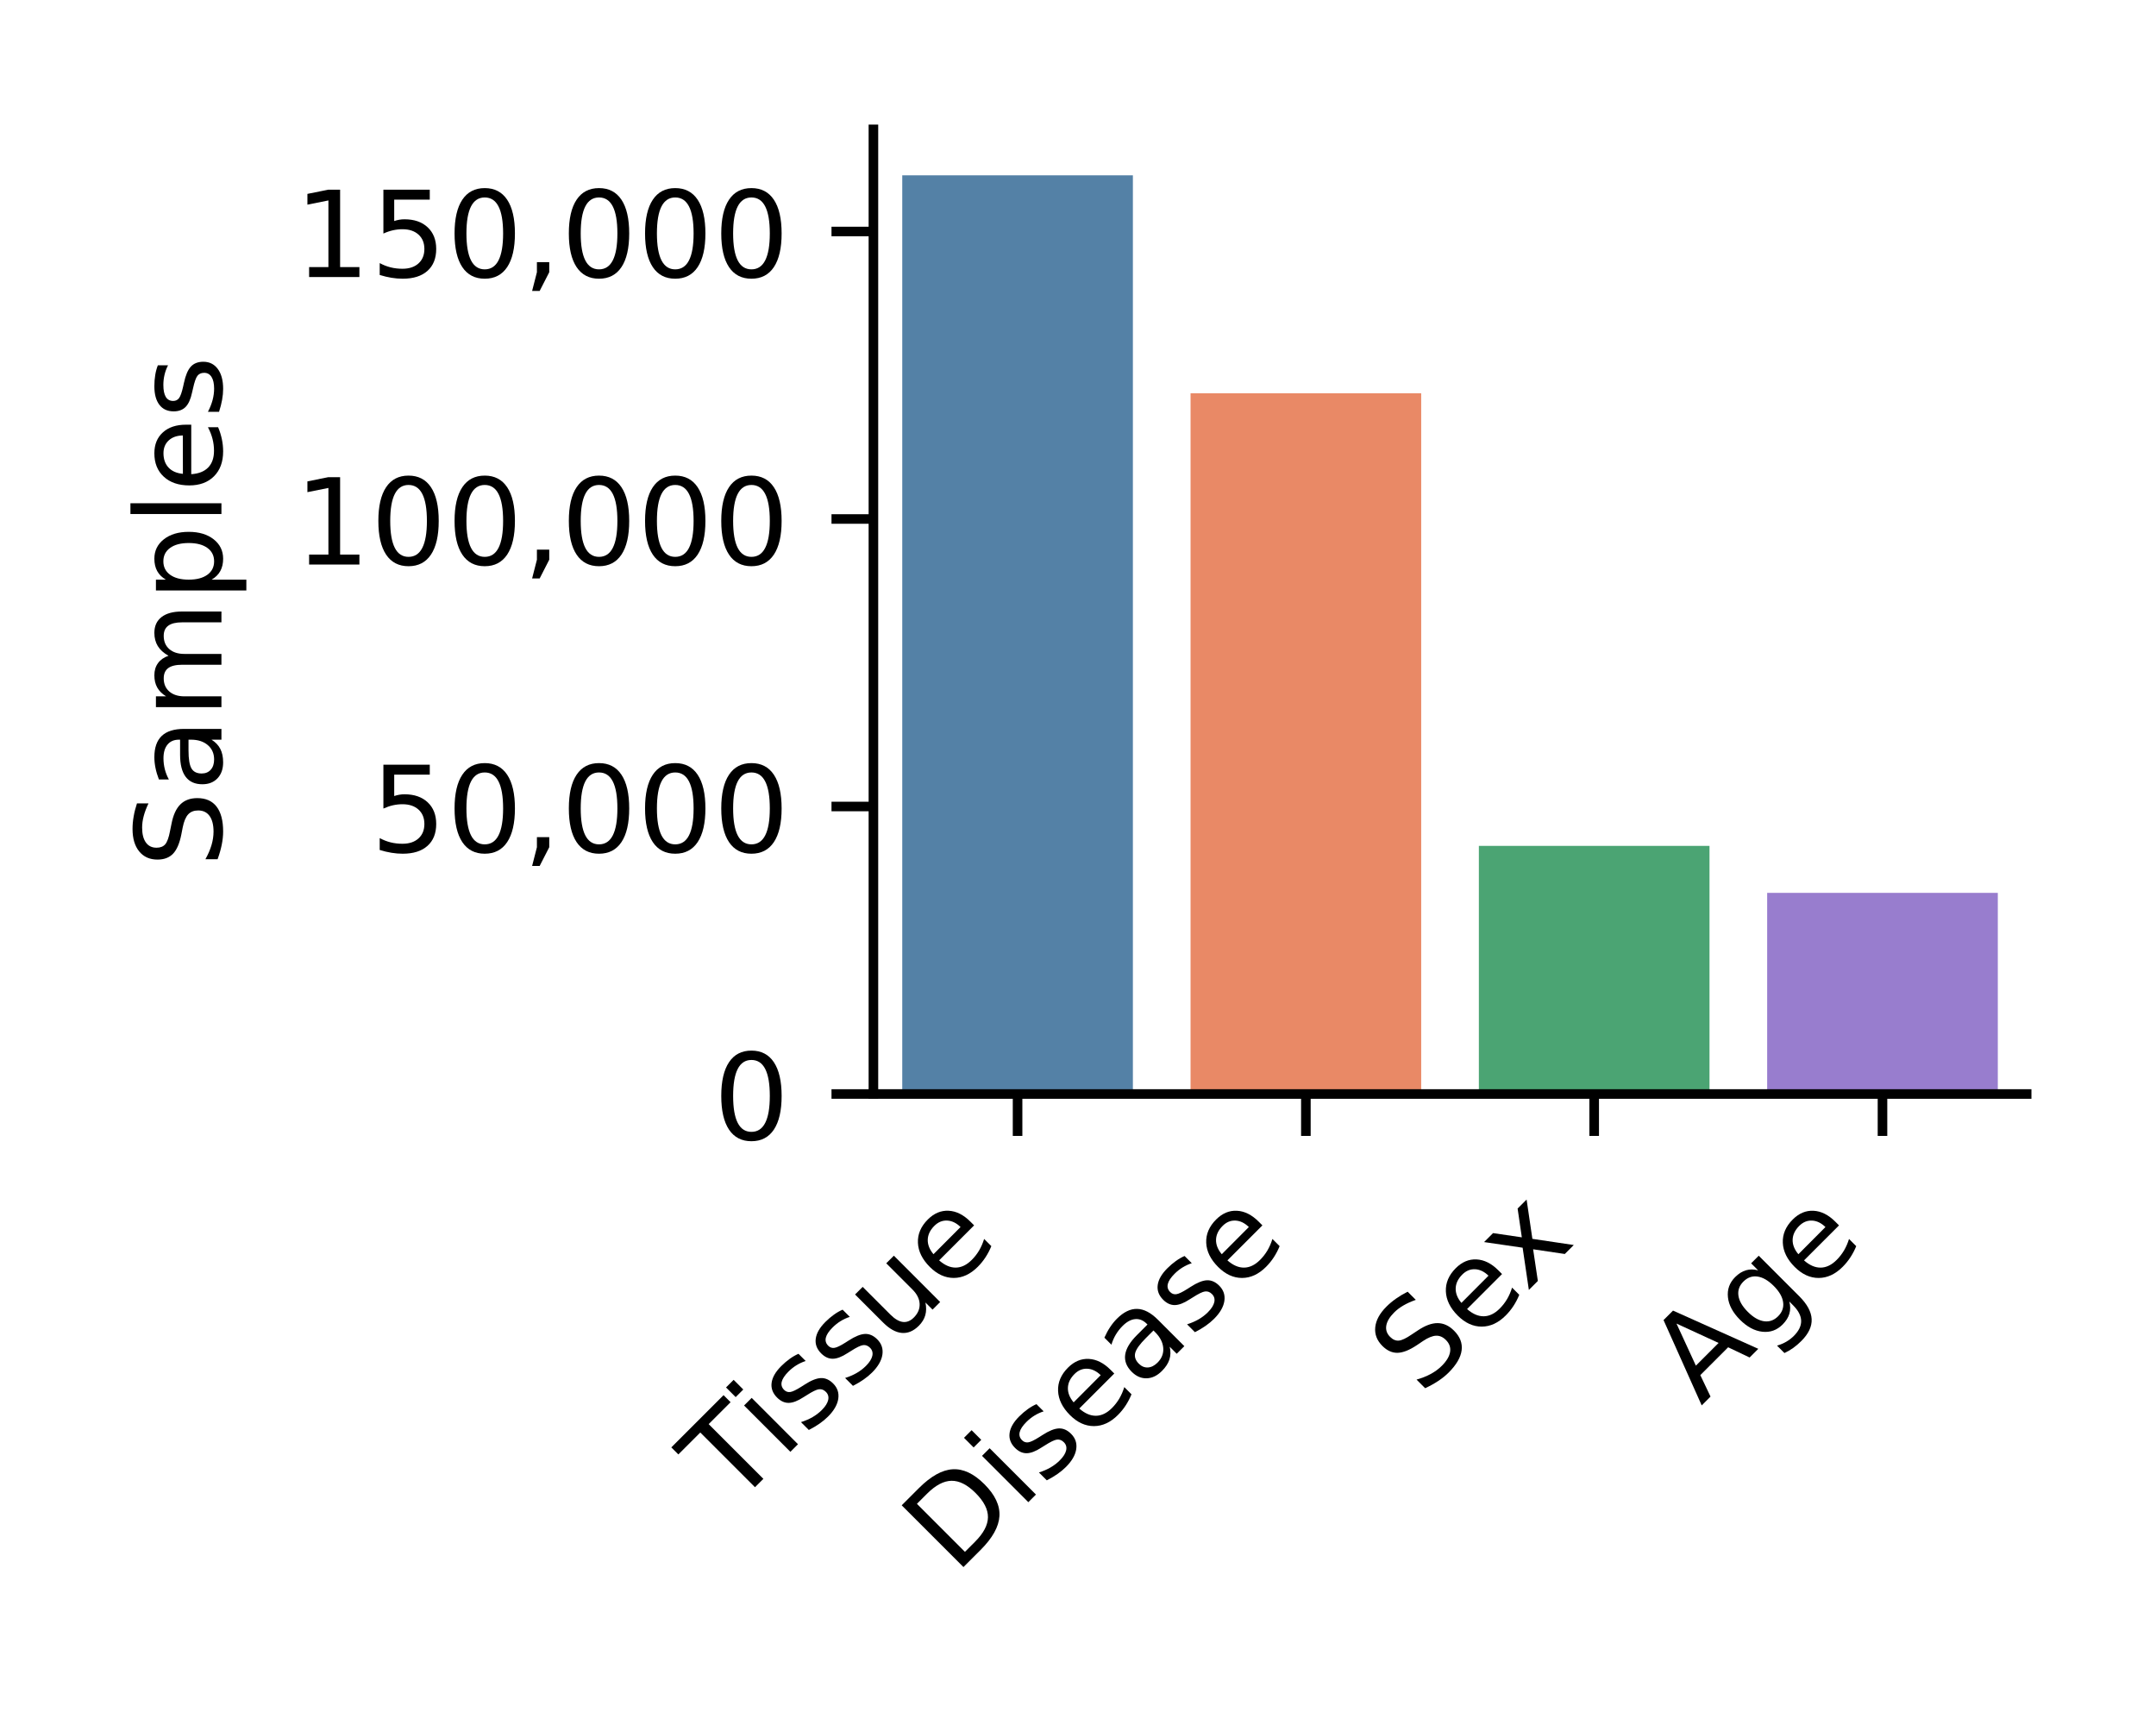
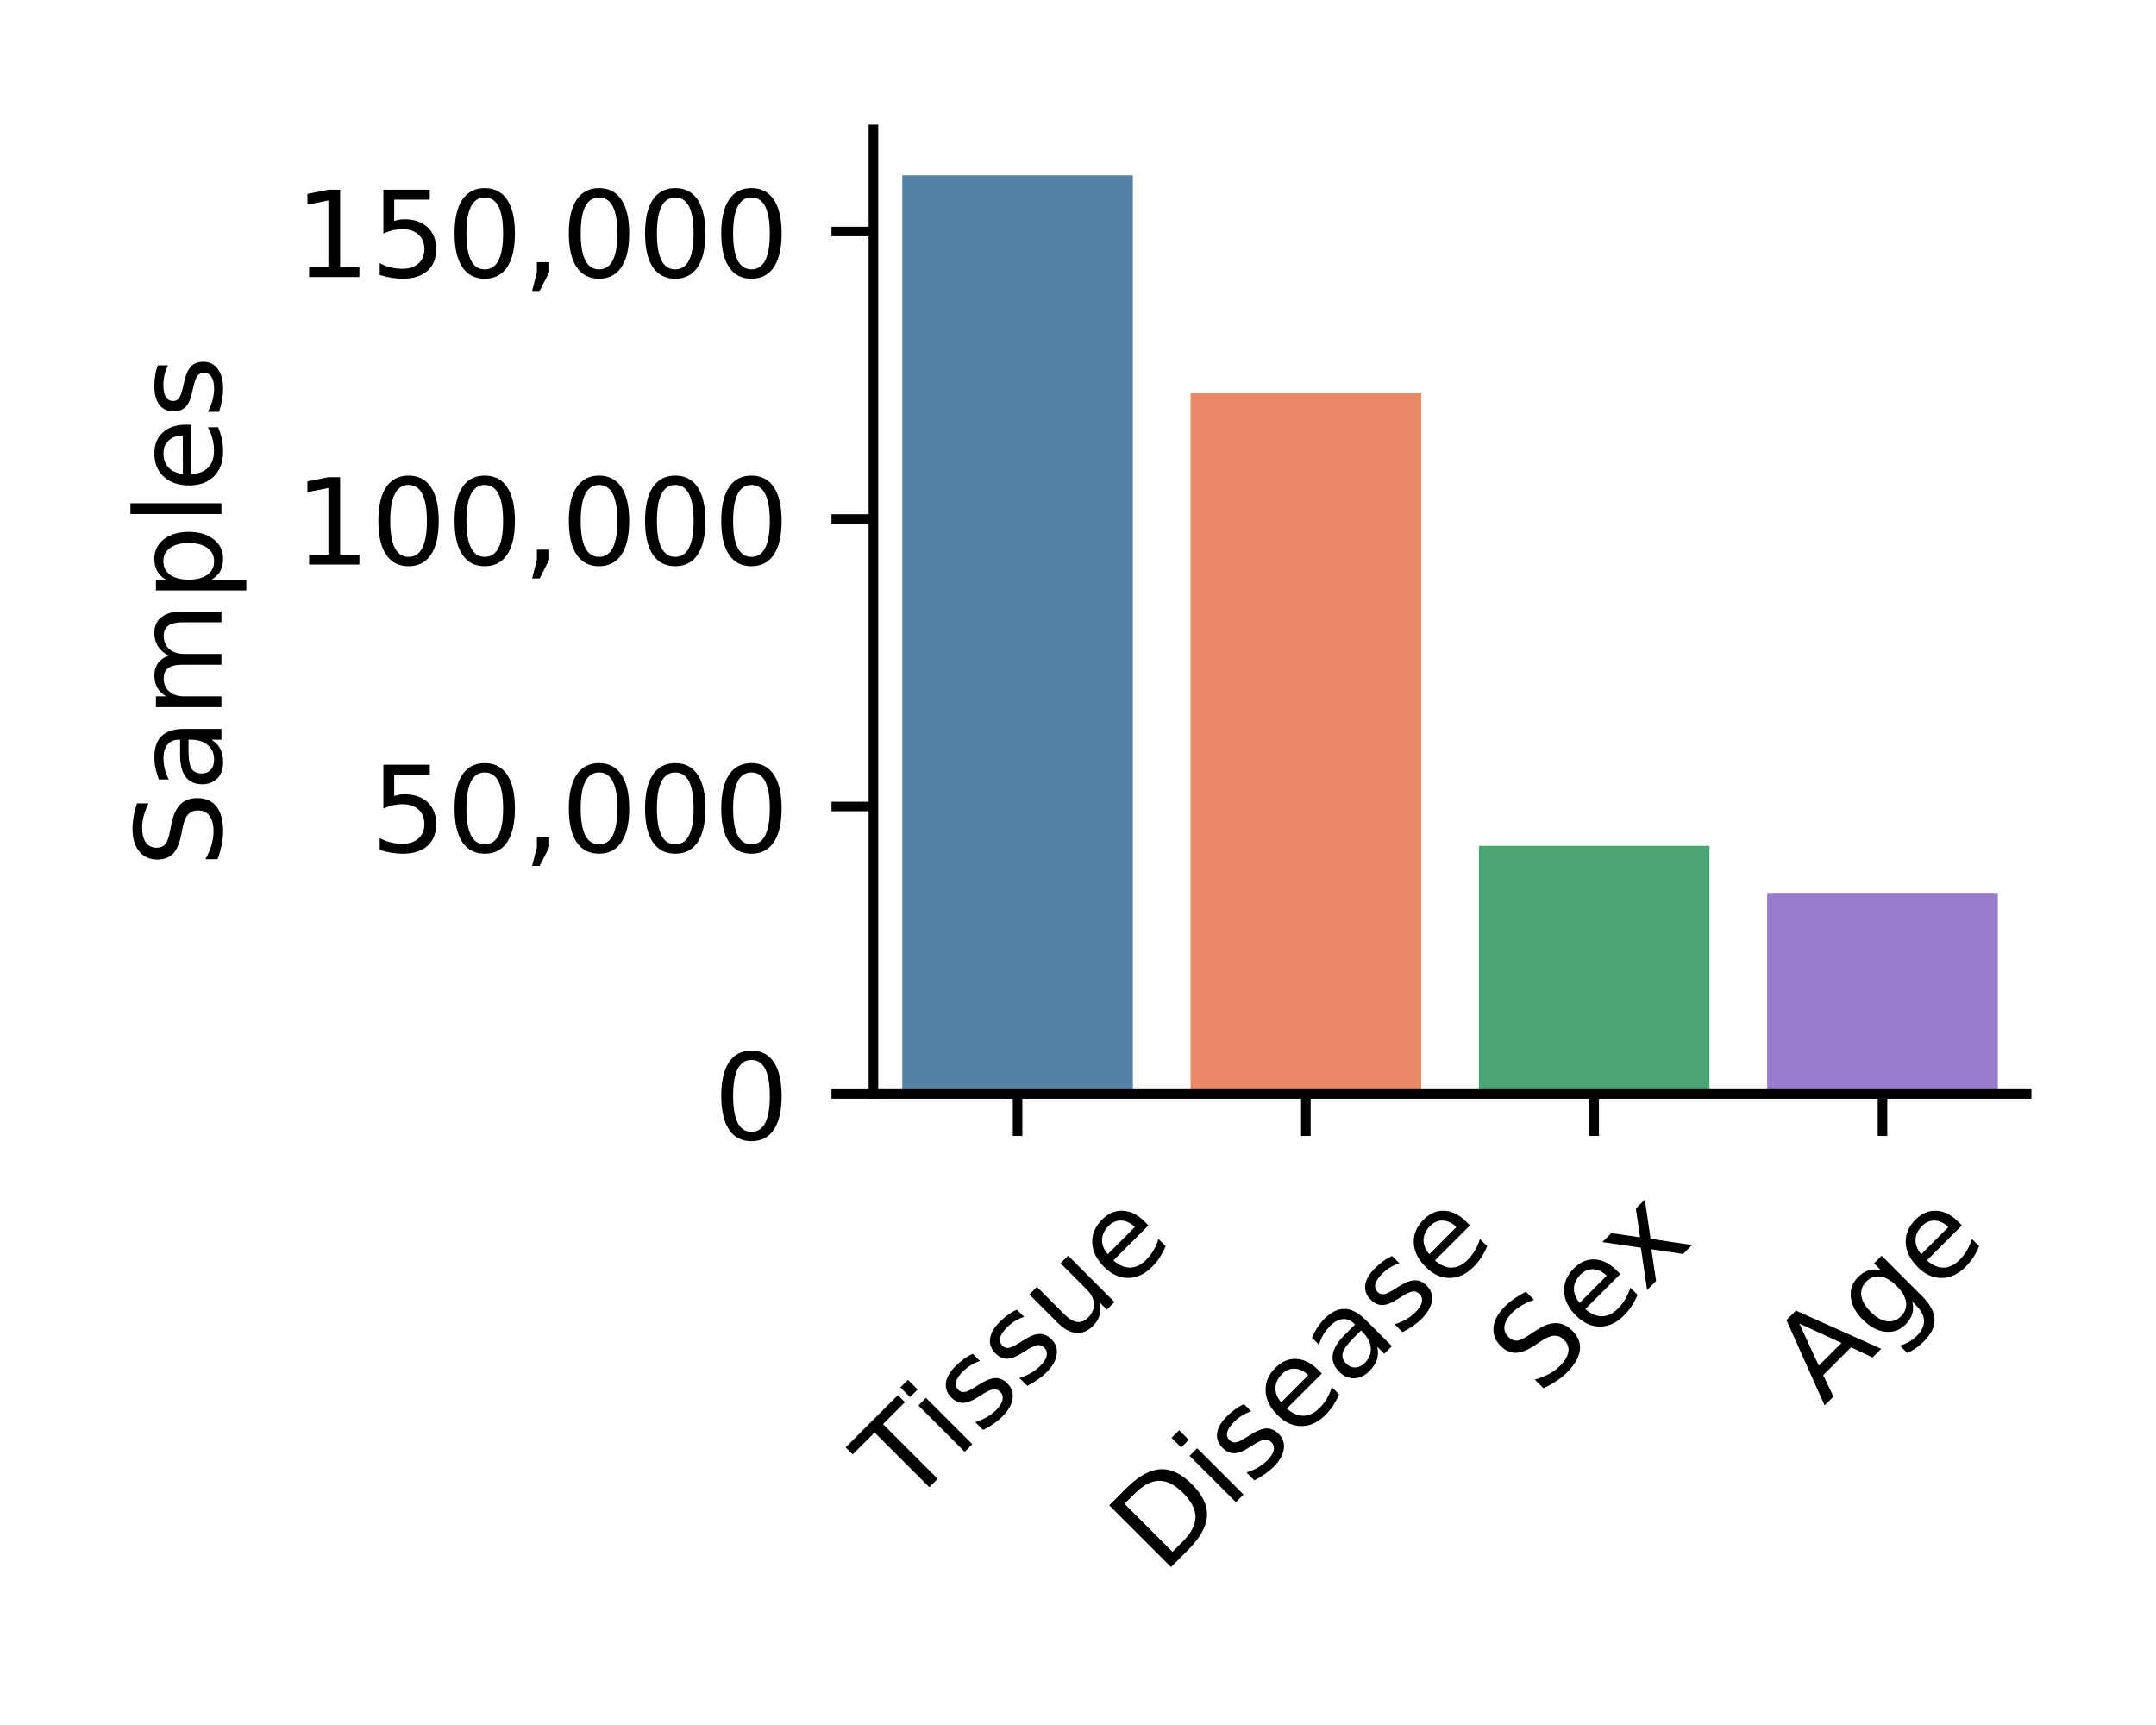
<svg xmlns="http://www.w3.org/2000/svg" xmlns:xlink="http://www.w3.org/1999/xlink" width="180pt" height="144pt" viewBox="0 0 180 144" version="1.1">
  <defs>
    <style type="text/css">*{stroke-linejoin: round; stroke-linecap: butt}</style>
  </defs>
  <g id="figure_1">
    <g id="patch_1">
      <path d="M 0 144  L 180 144  L 180 0  L 0 0  z " style="fill: #ffffff" />
    </g>
    <g id="axes_1">
      <g id="patch_2">
        <path d="M 72.92 91.325  L 169.2 91.325  L 169.2 10.8  L 72.92 10.8  z " style="fill: #ffffff" />
      </g>
      <g id="patch_3">
-         <path d="M 99.397 91.325  L 118.653 91.325  L 118.653 32.832  L 99.397 32.832  z " clip-path="url(#pe63dff8448)" style="fill: #e98966" />
+         <path d="M 99.397 91.325  L 118.653 91.325  L 118.653 32.832  L 99.397 32.832  z " clip-path="url(#pf8c0c9769c)" style="fill: #e98966" />
      </g>
      <g id="patch_4">
-         <path d="M 75.327 91.325  L 94.583 91.325  L 94.583 14.635  L 75.327 14.635  z " clip-path="url(#pe63dff8448)" style="fill: #5481a6" />
+         <path d="M 75.327 91.325  L 94.583 91.325  L 94.583 14.635  L 75.327 14.635  z " clip-path="url(#pf8c0c9769c)" style="fill: #5481a6" />
      </g>
      <g id="patch_5">
-         <path d="M 123.467 91.325  L 142.723 91.325  L 142.723 70.614  L 123.467 70.614  z " clip-path="url(#pe63dff8448)" style="fill: #4ba473" />
+         <path d="M 123.467 91.325  L 142.723 91.325  L 142.723 70.614  L 123.467 70.614  z " clip-path="url(#pf8c0c9769c)" style="fill: #4ba473" />
      </g>
      <g id="patch_6">
-         <path d="M 147.537 91.325  L 166.793 91.325  L 166.793 74.535  L 147.537 74.535  z " clip-path="url(#pe63dff8448)" style="fill: #987dce" />
+         <path d="M 147.537 91.325  L 166.793 91.325  L 166.793 74.535  L 147.537 74.535  z " clip-path="url(#pf8c0c9769c)" style="fill: #987dce" />
      </g>
      <g id="matplotlib.axis_1">
        <g id="xtick_1">
          <g id="line2d_1">
            <defs>
-               <path id="m436a2af416" d="M 0 0  L 0 3.5  " style="stroke: #000000; stroke-width: 0.8" />
+               <path id="m15226be673" d="M 0 0  L 0 3.5  " style="stroke: #000000; stroke-width: 0.8" />
            </defs>
            <g>
-               <use xlink:href="#m436a2af416" x="84.955" y="91.325" style="stroke: #000000; stroke-width: 0.8" />
+               <use xlink:href="#m15226be673" x="84.955" y="91.325" style="stroke: #000000; stroke-width: 0.8" />
            </g>
          </g>
          <g id="text_1">
-             <g transform="translate(61.22273 125.9601) rotate(-45) scale(0.1 -0.1)">
+             <g transform="translate(75.77532 125.9601) rotate(-45) scale(0.1 -0.1)">
              <defs>
                <path id="DejaVuSans-54" d="M -19 4666  L 3928 4666  L 3928 4134  L 2272 4134  L 2272 0  L 1638 0  L 1638 4134  L -19 4134  L -19 4666  z " transform="scale(0.015625)" />
                <path id="DejaVuSans-69" d="M 603 3500  L 1178 3500  L 1178 0  L 603 0  L 603 3500  z M 603 4863  L 1178 4863  L 1178 4134  L 603 4134  L 603 4863  z " transform="scale(0.015625)" />
                <path id="DejaVuSans-73" d="M 2834 3397  L 2834 2853  Q 2591 2978 2328 3040  Q 2066 3103 1784 3103  Q 1356 3103 1142 2972  Q 928 2841 928 2578  Q 928 2378 1081 2264  Q 1234 2150 1697 2047  L 1894 2003  Q 2506 1872 2764 1633  Q 3022 1394 3022 966  Q 3022 478 2636 193  Q 2250 -91 1575 -91  Q 1294 -91 989 -36  Q 684 19 347 128  L 347 722  Q 666 556 975 473  Q 1284 391 1588 391  Q 1994 391 2212 530  Q 2431 669 2431 922  Q 2431 1156 2273 1281  Q 2116 1406 1581 1522  L 1381 1569  Q 847 1681 609 1914  Q 372 2147 372 2553  Q 372 3047 722 3315  Q 1072 3584 1716 3584  Q 2034 3584 2315 3537  Q 2597 3491 2834 3397  z " transform="scale(0.015625)" />
                <path id="DejaVuSans-75" d="M 544 1381  L 544 3500  L 1119 3500  L 1119 1403  Q 1119 906 1312 657  Q 1506 409 1894 409  Q 2359 409 2629 706  Q 2900 1003 2900 1516  L 2900 3500  L 3475 3500  L 3475 0  L 2900 0  L 2900 538  Q 2691 219 2414 64  Q 2138 -91 1772 -91  Q 1169 -91 856 284  Q 544 659 544 1381  z M 1991 3584  L 1991 3584  z " transform="scale(0.015625)" />
                <path id="DejaVuSans-65" d="M 3597 1894  L 3597 1613  L 953 1613  Q 991 1019 1311 708  Q 1631 397 2203 397  Q 2534 397 2845 478  Q 3156 559 3463 722  L 3463 178  Q 3153 47 2828 -22  Q 2503 -91 2169 -91  Q 1331 -91 842 396  Q 353 884 353 1716  Q 353 2575 817 3079  Q 1281 3584 2069 3584  Q 2775 3584 3186 3129  Q 3597 2675 3597 1894  z M 3022 2063  Q 3016 2534 2758 2815  Q 2500 3097 2075 3097  Q 1594 3097 1305 2825  Q 1016 2553 972 2059  L 3022 2063  z " transform="scale(0.015625)" />
              </defs>
              <use xlink:href="#DejaVuSans-54" />
              <use xlink:href="#DejaVuSans-69" transform="translate(57.95898 0)" />
              <use xlink:href="#DejaVuSans-73" transform="translate(85.74219 0)" />
              <use xlink:href="#DejaVuSans-73" transform="translate(137.8418 0)" />
              <use xlink:href="#DejaVuSans-75" transform="translate(189.9414 0)" />
              <use xlink:href="#DejaVuSans-65" transform="translate(253.3203 0)" />
            </g>
          </g>
        </g>
        <g id="xtick_2">
          <g id="line2d_2">
            <g>
-               <use xlink:href="#m436a2af416" x="109.025" y="91.325" style="stroke: #000000; stroke-width: 0.8" />
+               <use xlink:href="#m15226be673" x="109.025" y="91.325" style="stroke: #000000; stroke-width: 0.8" />
            </g>
          </g>
          <g id="text_2">
-             <g transform="translate(79.74304 131.5098) rotate(-45) scale(0.1 -0.1)">
+             <g transform="translate(97.07048 131.5098) rotate(-45) scale(0.1 -0.1)">
              <defs>
                <path id="DejaVuSans-44" d="M 1259 4147  L 1259 519  L 2022 519  Q 2988 519 3436 956  Q 3884 1394 3884 2338  Q 3884 3275 3436 3711  Q 2988 4147 2022 4147  L 1259 4147  z M 628 4666  L 1925 4666  Q 3281 4666 3915 4102  Q 4550 3538 4550 2338  Q 4550 1131 3912 565  Q 3275 0 1925 0  L 628 0  L 628 4666  z " transform="scale(0.015625)" />
                <path id="DejaVuSans-61" d="M 2194 1759  Q 1497 1759 1228 1600  Q 959 1441 959 1056  Q 959 750 1161 570  Q 1363 391 1709 391  Q 2188 391 2477 730  Q 2766 1069 2766 1631  L 2766 1759  L 2194 1759  z M 3341 1997  L 3341 0  L 2766 0  L 2766 531  Q 2569 213 2275 61  Q 1981 -91 1556 -91  Q 1019 -91 701 211  Q 384 513 384 1019  Q 384 1609 779 1909  Q 1175 2209 1959 2209  L 2766 2209  L 2766 2266  Q 2766 2663 2505 2880  Q 2244 3097 1772 3097  Q 1472 3097 1187 3025  Q 903 2953 641 2809  L 641 3341  Q 956 3463 1253 3523  Q 1550 3584 1831 3584  Q 2591 3584 2966 3190  Q 3341 2797 3341 1997  z " transform="scale(0.015625)" />
              </defs>
              <use xlink:href="#DejaVuSans-44" />
              <use xlink:href="#DejaVuSans-69" transform="translate(77.00195 0)" />
              <use xlink:href="#DejaVuSans-73" transform="translate(104.7852 0)" />
              <use xlink:href="#DejaVuSans-65" transform="translate(156.8848 0)" />
              <use xlink:href="#DejaVuSans-61" transform="translate(218.4082 0)" />
              <use xlink:href="#DejaVuSans-73" transform="translate(279.6875 0)" />
              <use xlink:href="#DejaVuSans-65" transform="translate(331.7871 0)" />
            </g>
          </g>
        </g>
        <g id="xtick_3">
          <g id="line2d_3">
            <g>
-               <use xlink:href="#m436a2af416" x="133.095" y="91.325" style="stroke: #000000; stroke-width: 0.8" />
+               <use xlink:href="#m15226be673" x="133.095" y="91.325" style="stroke: #000000; stroke-width: 0.8" />
            </g>
          </g>
          <g id="text_3">
-             <g transform="translate(118.7231 116.5998) rotate(-45) scale(0.1 -0.1)">
+             <g transform="translate(128.5955 116.5998) rotate(-45) scale(0.1 -0.1)">
              <defs>
                <path id="DejaVuSans-53" d="M 3425 4513  L 3425 3897  Q 3066 4069 2747 4153  Q 2428 4238 2131 4238  Q 1616 4238 1336 4038  Q 1056 3838 1056 3469  Q 1056 3159 1242 3001  Q 1428 2844 1947 2747  L 2328 2669  Q 3034 2534 3370 2195  Q 3706 1856 3706 1288  Q 3706 609 3251 259  Q 2797 -91 1919 -91  Q 1588 -91 1214 -16  Q 841 59 441 206  L 441 856  Q 825 641 1194 531  Q 1563 422 1919 422  Q 2459 422 2753 634  Q 3047 847 3047 1241  Q 3047 1584 2836 1778  Q 2625 1972 2144 2069  L 1759 2144  Q 1053 2284 737 2584  Q 422 2884 422 3419  Q 422 4038 858 4394  Q 1294 4750 2059 4750  Q 2388 4750 2728 4690  Q 3069 4631 3425 4513  z " transform="scale(0.015625)" />
                <path id="DejaVuSans-78" d="M 3513 3500  L 2247 1797  L 3578 0  L 2900 0  L 1881 1375  L 863 0  L 184 0  L 1544 1831  L 300 3500  L 978 3500  L 1906 2253  L 2834 3500  L 3513 3500  z " transform="scale(0.015625)" />
              </defs>
              <use xlink:href="#DejaVuSans-53" />
              <use xlink:href="#DejaVuSans-65" transform="translate(63.47656 0)" />
              <use xlink:href="#DejaVuSans-78" transform="translate(123.25 0)" />
            </g>
          </g>
        </g>
        <g id="xtick_4">
          <g id="line2d_4">
            <g>
-               <use xlink:href="#m436a2af416" x="157.165" y="91.325" style="stroke: #000000; stroke-width: 0.8" />
+               <use xlink:href="#m15226be673" x="157.165" y="91.325" style="stroke: #000000; stroke-width: 0.8" />
            </g>
          </g>
          <g id="text_4">
-             <g transform="translate(142.0174 117.3754) rotate(-45) scale(0.1 -0.1)">
+             <g transform="translate(152.2777 117.3754) rotate(-45) scale(0.1 -0.1)">
              <defs>
                <path id="DejaVuSans-41" d="M 2188 4044  L 1331 1722  L 3047 1722  L 2188 4044  z M 1831 4666  L 2547 4666  L 4325 0  L 3669 0  L 3244 1197  L 1141 1197  L 716 0  L 50 0  L 1831 4666  z " transform="scale(0.015625)" />
                <path id="DejaVuSans-67" d="M 2906 1791  Q 2906 2416 2648 2759  Q 2391 3103 1925 3103  Q 1463 3103 1205 2759  Q 947 2416 947 1791  Q 947 1169 1205 825  Q 1463 481 1925 481  Q 2391 481 2648 825  Q 2906 1169 2906 1791  z M 3481 434  Q 3481 -459 3084 -895  Q 2688 -1331 1869 -1331  Q 1566 -1331 1297 -1286  Q 1028 -1241 775 -1147  L 775 -588  Q 1028 -725 1275 -790  Q 1522 -856 1778 -856  Q 2344 -856 2625 -561  Q 2906 -266 2906 331  L 2906 616  Q 2728 306 2450 153  Q 2172 0 1784 0  Q 1141 0 747 490  Q 353 981 353 1791  Q 353 2603 747 3093  Q 1141 3584 1784 3584  Q 2172 3584 2450 3431  Q 2728 3278 2906 2969  L 2906 3500  L 3481 3500  L 3481 434  z " transform="scale(0.015625)" />
              </defs>
              <use xlink:href="#DejaVuSans-41" />
              <use xlink:href="#DejaVuSans-67" transform="translate(68.4082 0)" />
              <use xlink:href="#DejaVuSans-65" transform="translate(131.8848 0)" />
            </g>
          </g>
        </g>
      </g>
      <g id="matplotlib.axis_2">
        <g id="ytick_1">
          <g id="line2d_5">
            <defs>
-               <path id="mce26826c26" d="M 0 0  L -3.5 0  " style="stroke: #000000; stroke-width: 0.8" />
+               <path id="ma4d741de62" d="M 0 0  L -3.5 0  " style="stroke: #000000; stroke-width: 0.8" />
            </defs>
            <g>
-               <use xlink:href="#mce26826c26" x="72.92" y="91.325" style="stroke: #000000; stroke-width: 0.8" />
+               <use xlink:href="#ma4d741de62" x="72.92" y="91.325" style="stroke: #000000; stroke-width: 0.8" />
            </g>
          </g>
          <g id="text_5">
            <g transform="translate(59.5575 95.12471) scale(0.1 -0.1)">
              <defs>
                <path id="DejaVuSans-30" d="M 2034 4250  Q 1547 4250 1301 3770  Q 1056 3291 1056 2328  Q 1056 1369 1301 889  Q 1547 409 2034 409  Q 2525 409 2770 889  Q 3016 1369 3016 2328  Q 3016 3291 2770 3770  Q 2525 4250 2034 4250  z M 2034 4750  Q 2819 4750 3233 4129  Q 3647 3509 3647 2328  Q 3647 1150 3233 529  Q 2819 -91 2034 -91  Q 1250 -91 836 529  Q 422 1150 422 2328  Q 422 3509 836 4129  Q 1250 4750 2034 4750  z " transform="scale(0.015625)" />
              </defs>
              <use xlink:href="#DejaVuSans-30" />
            </g>
          </g>
        </g>
        <g id="ytick_2">
          <g id="line2d_6">
            <g>
-               <use xlink:href="#mce26826c26" x="72.92" y="67.325" style="stroke: #000000; stroke-width: 0.8" />
+               <use xlink:href="#ma4d741de62" x="72.92" y="67.325" style="stroke: #000000; stroke-width: 0.8" />
            </g>
          </g>
          <g id="text_6">
            <g transform="translate(30.92938 71.12459) scale(0.1 -0.1)">
              <defs>
                <path id="DejaVuSans-35" d="M 691 4666  L 3169 4666  L 3169 4134  L 1269 4134  L 1269 2991  Q 1406 3038 1543 3061  Q 1681 3084 1819 3084  Q 2600 3084 3056 2656  Q 3513 2228 3513 1497  Q 3513 744 3044 326  Q 2575 -91 1722 -91  Q 1428 -91 1123 -41  Q 819 9 494 109  L 494 744  Q 775 591 1075 516  Q 1375 441 1709 441  Q 2250 441 2565 725  Q 2881 1009 2881 1497  Q 2881 1984 2565 2268  Q 2250 2553 1709 2553  Q 1456 2553 1204 2497  Q 953 2441 691 2322  L 691 4666  z " transform="scale(0.015625)" />
                <path id="DejaVuSans-2c" d="M 750 794  L 1409 794  L 1409 256  L 897 -744  L 494 -744  L 750 256  L 750 794  z " transform="scale(0.015625)" />
              </defs>
              <use xlink:href="#DejaVuSans-35" />
              <use xlink:href="#DejaVuSans-30" transform="translate(63.62305 0)" />
              <use xlink:href="#DejaVuSans-2c" transform="translate(127.2461 0)" />
              <use xlink:href="#DejaVuSans-30" transform="translate(159.0332 0)" />
              <use xlink:href="#DejaVuSans-30" transform="translate(222.6562 0)" />
              <use xlink:href="#DejaVuSans-30" transform="translate(286.2793 0)" />
            </g>
          </g>
        </g>
        <g id="ytick_3">
          <g id="line2d_7">
            <g>
-               <use xlink:href="#mce26826c26" x="72.92" y="43.325" style="stroke: #000000; stroke-width: 0.8" />
+               <use xlink:href="#ma4d741de62" x="72.92" y="43.325" style="stroke: #000000; stroke-width: 0.8" />
            </g>
          </g>
          <g id="text_7">
            <g transform="translate(24.56687 47.12447) scale(0.1 -0.1)">
              <defs>
                <path id="DejaVuSans-31" d="M 794 531  L 1825 531  L 1825 4091  L 703 3866  L 703 4441  L 1819 4666  L 2450 4666  L 2450 531  L 3481 531  L 3481 0  L 794 0  L 794 531  z " transform="scale(0.015625)" />
              </defs>
              <use xlink:href="#DejaVuSans-31" />
              <use xlink:href="#DejaVuSans-30" transform="translate(63.62305 0)" />
              <use xlink:href="#DejaVuSans-30" transform="translate(127.2461 0)" />
              <use xlink:href="#DejaVuSans-2c" transform="translate(190.8691 0)" />
              <use xlink:href="#DejaVuSans-30" transform="translate(222.6562 0)" />
              <use xlink:href="#DejaVuSans-30" transform="translate(286.2793 0)" />
              <use xlink:href="#DejaVuSans-30" transform="translate(349.9023 0)" />
            </g>
          </g>
        </g>
        <g id="ytick_4">
          <g id="line2d_8">
            <g>
-               <use xlink:href="#mce26826c26" x="72.92" y="19.325" style="stroke: #000000; stroke-width: 0.8" />
+               <use xlink:href="#ma4d741de62" x="72.92" y="19.325" style="stroke: #000000; stroke-width: 0.8" />
            </g>
          </g>
          <g id="text_8">
            <g transform="translate(24.56687 23.12435) scale(0.1 -0.1)">
              <use xlink:href="#DejaVuSans-31" />
              <use xlink:href="#DejaVuSans-35" transform="translate(63.62305 0)" />
              <use xlink:href="#DejaVuSans-30" transform="translate(127.2461 0)" />
              <use xlink:href="#DejaVuSans-2c" transform="translate(190.8691 0)" />
              <use xlink:href="#DejaVuSans-30" transform="translate(222.6562 0)" />
              <use xlink:href="#DejaVuSans-30" transform="translate(286.2793 0)" />
              <use xlink:href="#DejaVuSans-30" transform="translate(349.9023 0)" />
            </g>
          </g>
        </g>
        <g id="text_9">
          <g transform="translate(18.48719 72.41587) rotate(-90) scale(0.1 -0.1)">
            <defs>
              <path id="DejaVuSans-6d" d="M 3328 2828  Q 3544 3216 3844 3400  Q 4144 3584 4550 3584  Q 5097 3584 5394 3201  Q 5691 2819 5691 2113  L 5691 0  L 5113 0  L 5113 2094  Q 5113 2597 4934 2840  Q 4756 3084 4391 3084  Q 3944 3084 3684 2787  Q 3425 2491 3425 1978  L 3425 0  L 2847 0  L 2847 2094  Q 2847 2600 2669 2842  Q 2491 3084 2119 3084  Q 1678 3084 1418 2786  Q 1159 2488 1159 1978  L 1159 0  L 581 0  L 581 3500  L 1159 3500  L 1159 2956  Q 1356 3278 1631 3431  Q 1906 3584 2284 3584  Q 2666 3584 2933 3390  Q 3200 3197 3328 2828  z " transform="scale(0.015625)" />
              <path id="DejaVuSans-70" d="M 1159 525  L 1159 -1331  L 581 -1331  L 581 3500  L 1159 3500  L 1159 2969  Q 1341 3281 1617 3432  Q 1894 3584 2278 3584  Q 2916 3584 3314 3078  Q 3713 2572 3713 1747  Q 3713 922 3314 415  Q 2916 -91 2278 -91  Q 1894 -91 1617 61  Q 1341 213 1159 525  z M 3116 1747  Q 3116 2381 2855 2742  Q 2594 3103 2138 3103  Q 1681 3103 1420 2742  Q 1159 2381 1159 1747  Q 1159 1113 1420 752  Q 1681 391 2138 391  Q 2594 391 2855 752  Q 3116 1113 3116 1747  z " transform="scale(0.015625)" />
              <path id="DejaVuSans-6c" d="M 603 4863  L 1178 4863  L 1178 0  L 603 0  L 603 4863  z " transform="scale(0.015625)" />
            </defs>
            <use xlink:href="#DejaVuSans-53" />
            <use xlink:href="#DejaVuSans-61" transform="translate(63.47656 0)" />
            <use xlink:href="#DejaVuSans-6d" transform="translate(124.7559 0)" />
            <use xlink:href="#DejaVuSans-70" transform="translate(222.168 0)" />
            <use xlink:href="#DejaVuSans-6c" transform="translate(285.6445 0)" />
            <use xlink:href="#DejaVuSans-65" transform="translate(313.4277 0)" />
            <use xlink:href="#DejaVuSans-73" transform="translate(374.9512 0)" />
          </g>
        </g>
      </g>
      <g id="line2d_9">
-         <path clip-path="url(#pe63dff8448)" style="fill: none; stroke: #424242; stroke-width: 2.25; stroke-linecap: square" />
+         <path clip-path="url(#pf8c0c9769c)" style="fill: none; stroke: #424242; stroke-width: 2.25; stroke-linecap: square" />
      </g>
      <g id="line2d_10">
-         <path clip-path="url(#pe63dff8448)" style="fill: none; stroke: #424242; stroke-width: 2.25; stroke-linecap: square" />
+         <path clip-path="url(#pf8c0c9769c)" style="fill: none; stroke: #424242; stroke-width: 2.25; stroke-linecap: square" />
      </g>
      <g id="line2d_11">
-         <path clip-path="url(#pe63dff8448)" style="fill: none; stroke: #424242; stroke-width: 2.25; stroke-linecap: square" />
+         <path clip-path="url(#pf8c0c9769c)" style="fill: none; stroke: #424242; stroke-width: 2.25; stroke-linecap: square" />
      </g>
      <g id="line2d_12">
-         <path clip-path="url(#pe63dff8448)" style="fill: none; stroke: #424242; stroke-width: 2.25; stroke-linecap: square" />
+         <path clip-path="url(#pf8c0c9769c)" style="fill: none; stroke: #424242; stroke-width: 2.25; stroke-linecap: square" />
      </g>
      <g id="patch_7">
        <path d="M 72.92 91.325  L 72.92 10.8  " style="fill: none; stroke: #000000; stroke-width: 0.8; stroke-linejoin: miter; stroke-linecap: square" />
      </g>
      <g id="patch_8">
        <path d="M 72.92 91.325  L 169.2 91.325  " style="fill: none; stroke: #000000; stroke-width: 0.8; stroke-linejoin: miter; stroke-linecap: square" />
      </g>
    </g>
  </g>
  <defs>
-     <clipPath id="pe63dff8448">
+     <clipPath id="pf8c0c9769c">
      <rect x="72.92" y="10.8" width="96.28" height="80.525" />
    </clipPath>
  </defs>
</svg>
